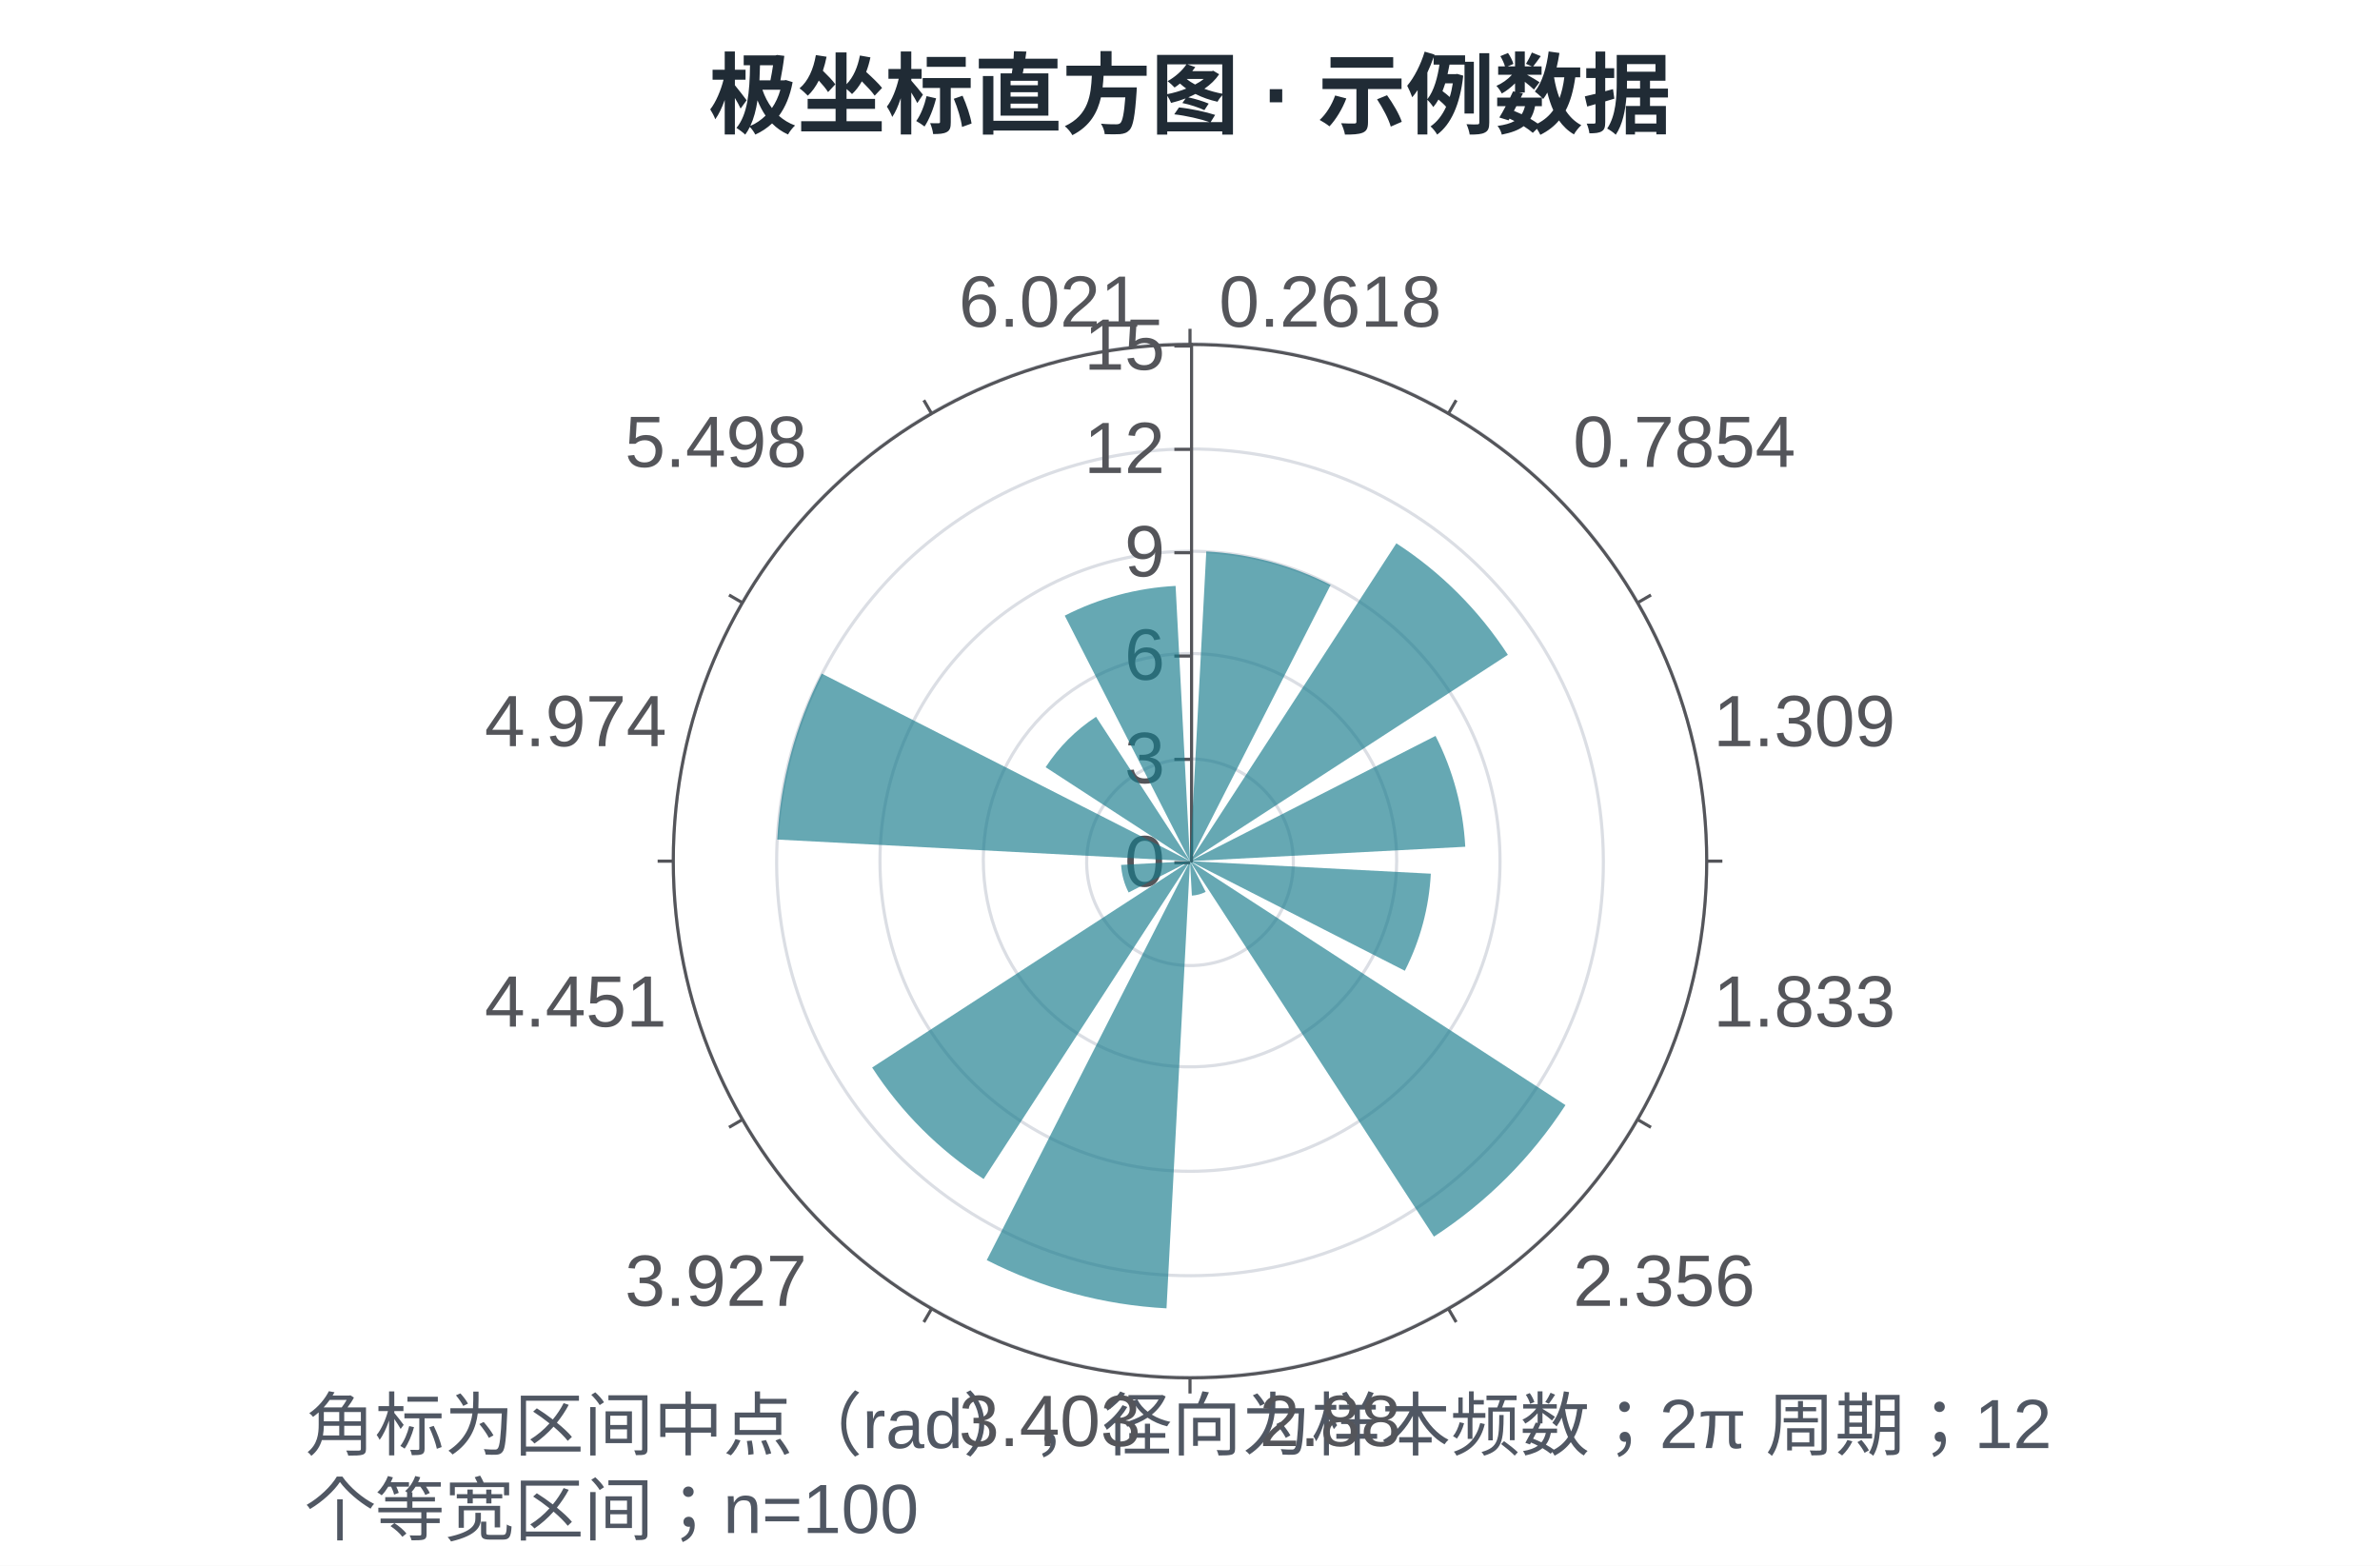
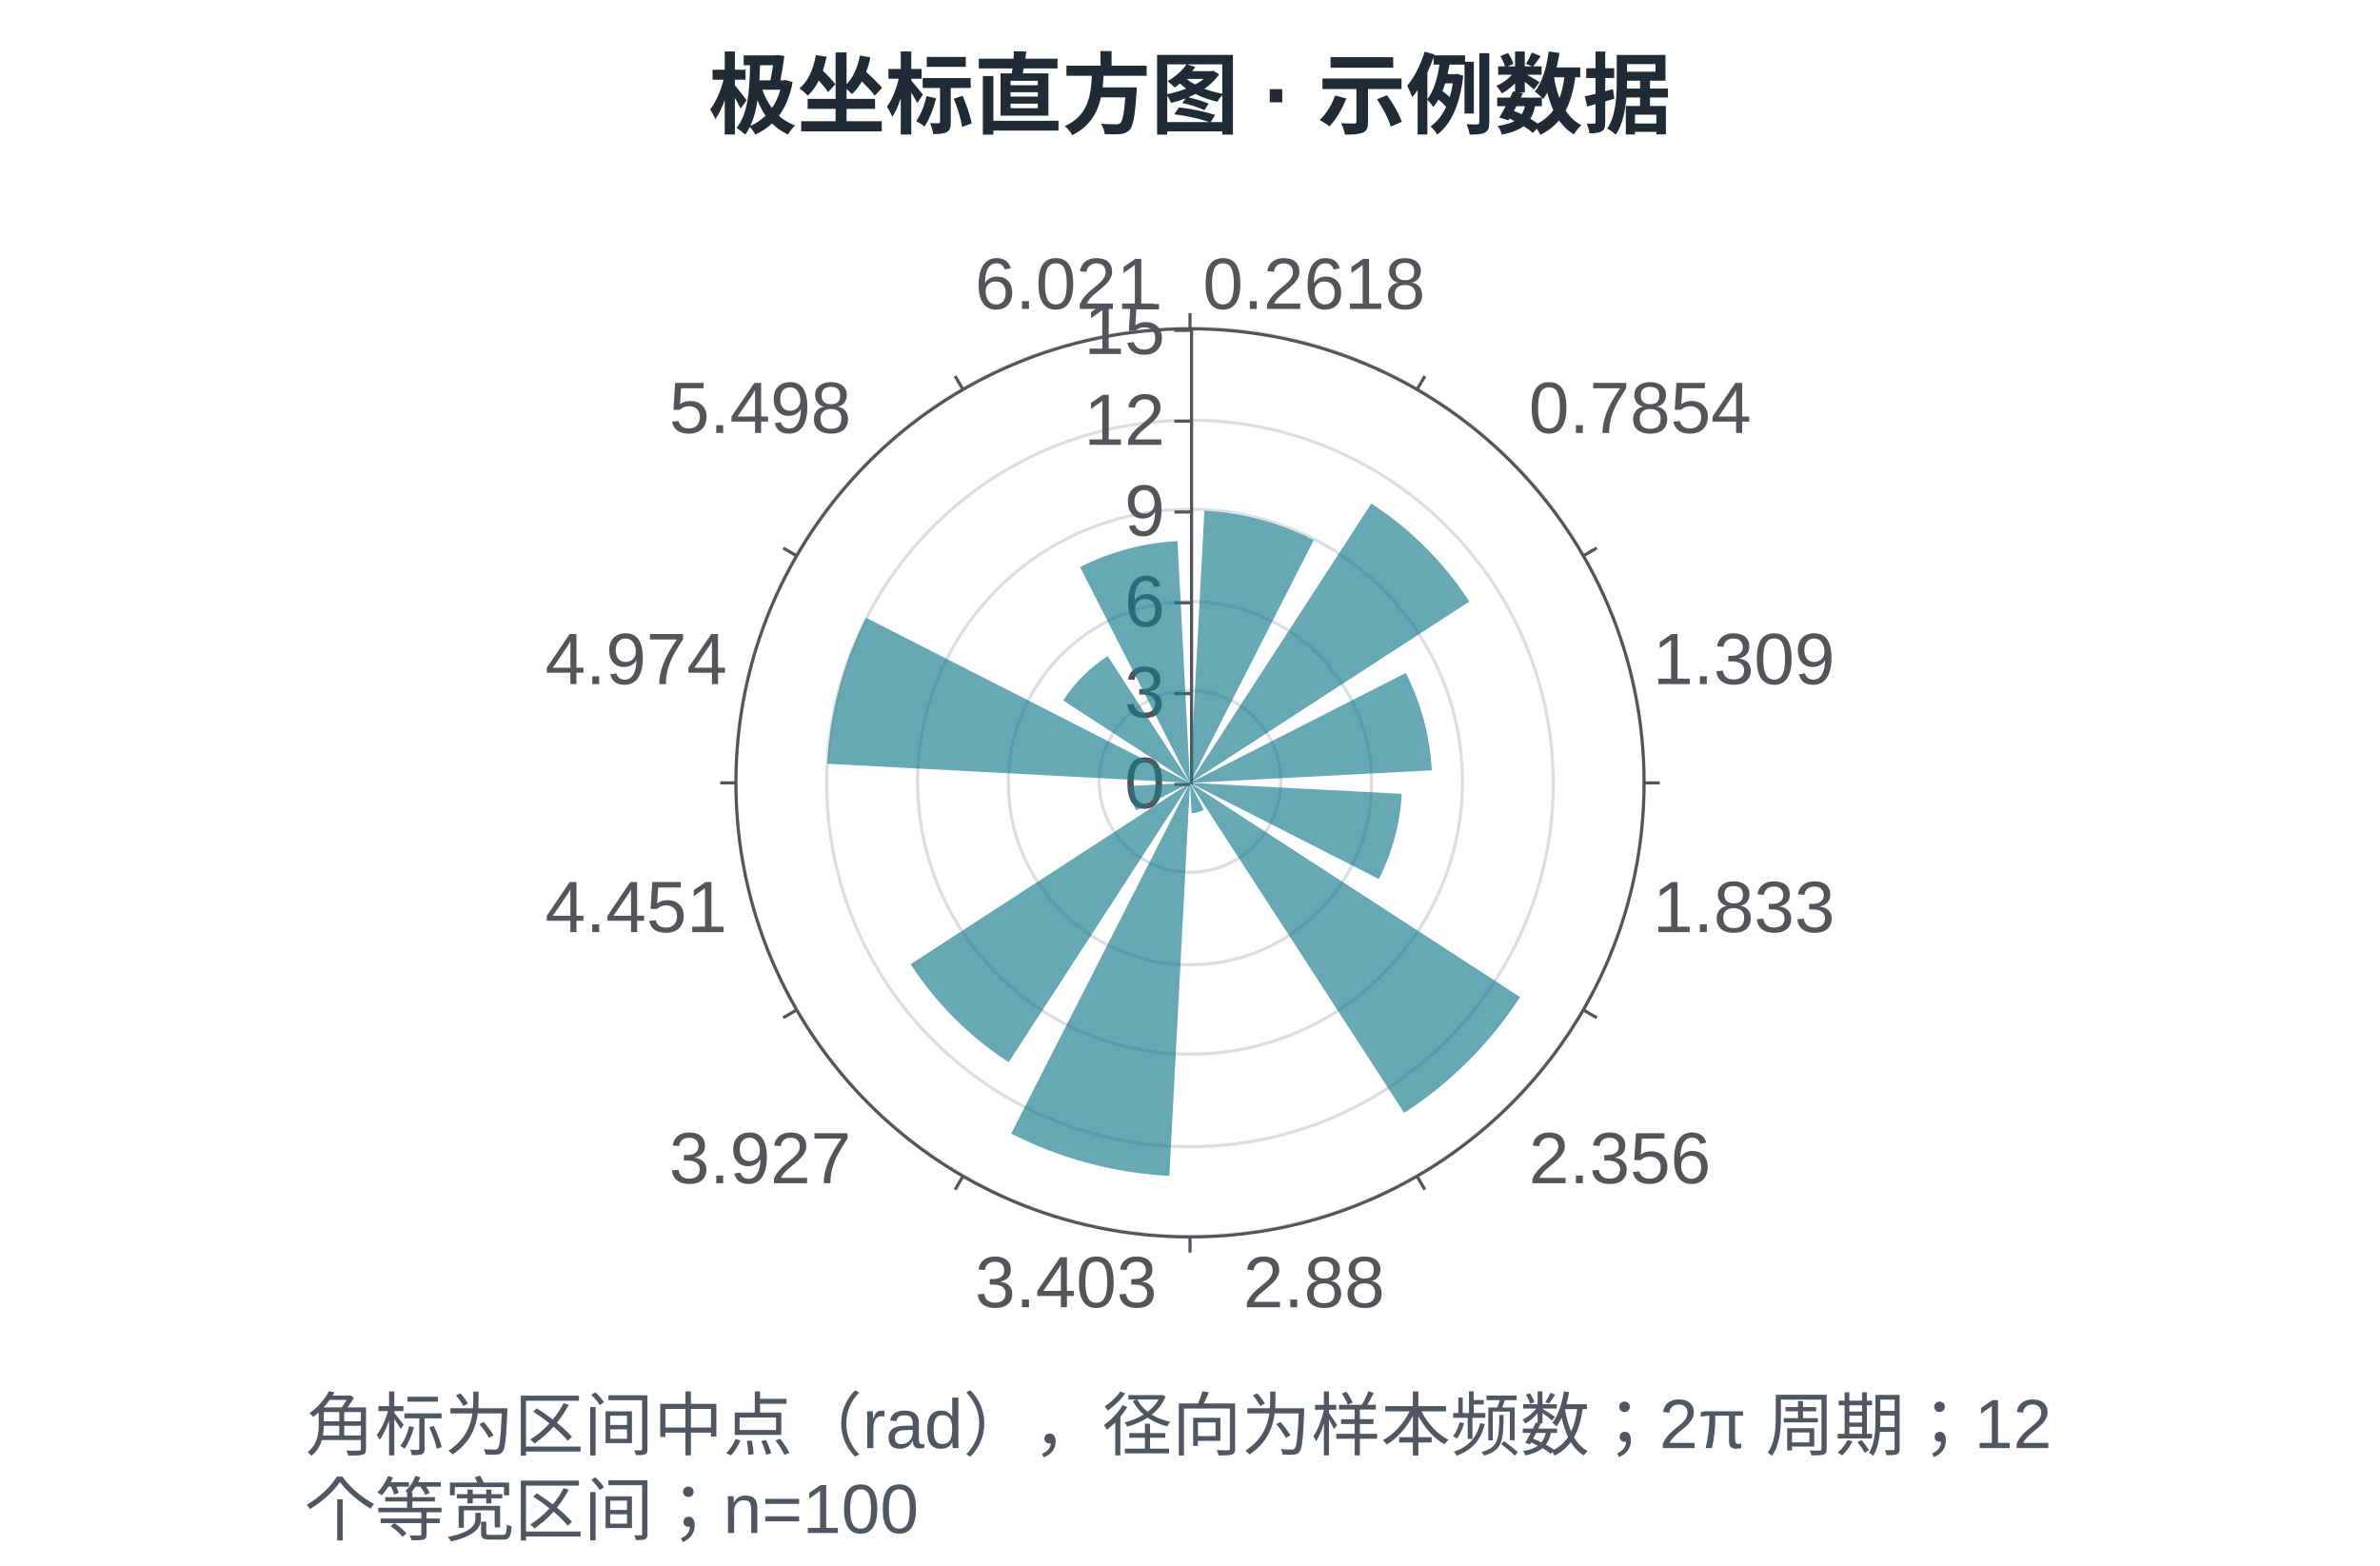
<svg xmlns="http://www.w3.org/2000/svg" width="760" height="500" version="1.1" baseProfile="full" viewBox="0 0 760 500">
  <rect width="760" height="500" x="0" y="0" fill="#fff" />
  <path d="M0 0l565 0l0 54.3l-565 0Z" transform="translate(97.5172 439.7491)" fill="none" pointer-events="visible" class="zr180-cls-3242" />
  <text dominant-baseline="central" text-anchor="start" style="font: 22.234px Arial" xml:space="preserve" y="13.563" transform="translate(97.5172 439.7491)" fill="#505763">角标为区间中点（rad），径向为样本频数；2π 周期；12</text>
  <text dominant-baseline="central" text-anchor="start" style="font: 22.234px Arial" y="40.688" transform="translate(97.5172 439.7491)" fill="#505763">个等宽区间；n=100</text>
-   <path d="M380 275A0 0 0 1 1 380 275A0 0 0 0 1 380 275M413 275A33 33 0 1 1 412.8 271.7A33 33 0 0 1 413 275M446 275A66 66 0 1 1 445.7 268.4A66 66 0 0 1 446 275M479 275A99 99 0 1 1 478.5 265.1A99 99 0 0 1 479 275M512 275A132 132 0 1 1 511.3 261.8A132 132 0 0 1 512 275M545 275A165 165 0 1 1 544.2 258.5A165 165 0 0 1 545 275" fill="none" pointer-events="visible" stroke="#dbdee4" class="zr180-cls-3243" />
-   <text dominant-baseline="central" text-anchor="middle" style="font-size:23.234px;font-family:Arial;" x="424.776" y="96.278" fill="#54555a">0.2618</text>
-   <text dominant-baseline="central" text-anchor="start" style="font-size:23.234px;font-family:Arial;" x="502.329" y="141.054" fill="#54555a">0.7854</text>
-   <text dominant-baseline="central" text-anchor="start" style="font-size:23.234px;font-family:Arial;" x="547.105" y="230.224" fill="#54555a">1.309</text>
-   <text dominant-baseline="central" text-anchor="start" style="font-size:23.234px;font-family:Arial;" x="547.105" y="319.776" fill="#54555a">1.833</text>
-   <text dominant-baseline="central" text-anchor="start" style="font-size:23.234px;font-family:Arial;" x="502.329" y="408.946" fill="#54555a">2.356</text>
-   <text dominant-baseline="central" text-anchor="middle" style="font-size:23.234px;font-family:Arial;" x="424.776" y="453.722" fill="#54555a">2.88</text>
-   <text dominant-baseline="central" text-anchor="middle" style="font-size:23.234px;font-family:Arial;" x="335.224" y="453.722" fill="#54555a">3.403</text>
-   <text dominant-baseline="central" text-anchor="end" style="font-size:23.234px;font-family:Arial;" x="257.671" y="408.946" fill="#54555a">3.927</text>
-   <text dominant-baseline="central" text-anchor="end" style="font-size:23.234px;font-family:Arial;" x="212.895" y="319.776" fill="#54555a">4.451</text>
-   <text dominant-baseline="central" text-anchor="end" style="font-size:23.234px;font-family:Arial;" x="212.895" y="230.224" fill="#54555a">4.974</text>
-   <text dominant-baseline="central" text-anchor="end" style="font-size:23.234px;font-family:Arial;" x="257.671" y="141.054" fill="#54555a">5.498</text>
-   <text dominant-baseline="central" text-anchor="middle" style="font-size:23.234px;font-family:Arial;" x="335.224" y="96.278" fill="#54555a">6.021</text>
-   <path d="M380 105L380 110M465 127.8L462.5 132.1M527.2 190L522.9 192.5M550 275L545 275M527.2 360L522.9 357.5M465 422.2L462.5 417.9M380 445L380 440M295 422.2L297.5 417.9M232.8 360L237.1 357.5M210 275L215 275M232.8 190L237.1 192.5M295 127.8L297.5 132.1" fill="#000" stroke="#54555a" class="zr180-cls-3244" />
-   <path d="M380.5 275L380.5 110" fill="none" pointer-events="visible" stroke="#54555a" stroke-linecap="round" class="zr180-cls-3243" />
-   <circle cx="380" cy="275" r="165" fill="none" pointer-events="visible" stroke="#54555a" class="zr180-cls-3243" />
-   <path d="M380 275.5L375 275.5" fill="none" pointer-events="visible" stroke="#54555a" class="zr180-cls-3243" />
-   <path d="M380 242.5L375 242.5" fill="none" pointer-events="visible" stroke="#54555a" class="zr180-cls-3243" />
-   <path d="M380 209.5L375 209.5" fill="none" pointer-events="visible" stroke="#54555a" class="zr180-cls-3243" />
-   <path d="M380 176.5L375 176.5" fill="none" pointer-events="visible" stroke="#54555a" class="zr180-cls-3243" />
-   <path d="M380 143.5L375 143.5" fill="none" pointer-events="visible" stroke="#54555a" class="zr180-cls-3243" />
-   <path d="M380 110.5L375 110.5" fill="none" pointer-events="visible" stroke="#54555a" class="zr180-cls-3243" />
-   <text dominant-baseline="central" text-anchor="end" style="font-size:23.234px;font-family:Arial;" transform="translate(372 275)" fill="#54555a">0</text>
-   <text dominant-baseline="central" text-anchor="end" style="font-size:23.234px;font-family:Arial;" transform="translate(372 242)" fill="#54555a">3</text>
-   <text dominant-baseline="central" text-anchor="end" style="font-size:23.234px;font-family:Arial;" transform="translate(372 209)" fill="#54555a">6</text>
-   <text dominant-baseline="central" text-anchor="end" style="font-size:23.234px;font-family:Arial;" transform="translate(372 176)" fill="#54555a">9</text>
-   <text dominant-baseline="central" text-anchor="end" style="font-size:23.234px;font-family:Arial;" transform="translate(372 143)" fill="#54555a">12</text>
-   <text dominant-baseline="central" text-anchor="end" style="font-size:23.234px;font-family:Arial;" transform="translate(372 110)" fill="#54555a">15</text>
-   <path d="M385.2 176.1A99 99 0 0 1 424.9 186.8L380 275Z" fill="#147a8b" fill-opacity="0.65" ecmeta_series_index="0" ecmeta_data_index="0" ecmeta_ssr_type="chart" class="zr180-cls-3245" />
-   <path d="M445.9 173.5A121 121 0 0 1 481.5 209.1L380 275Z" fill="#147a8b" fill-opacity="0.65" ecmeta_series_index="0" ecmeta_data_index="1" ecmeta_ssr_type="chart" class="zr180-cls-3245" />
-   <path d="M458.4 235A88 88 0 0 1 467.9 270.4L380 275Z" fill="#147a8b" fill-opacity="0.65" ecmeta_series_index="0" ecmeta_data_index="2" ecmeta_ssr_type="chart" class="zr180-cls-3245" />
-   <path d="M456.9 279A77 77 0 0 1 448.6 310L380 275Z" fill="#147a8b" fill-opacity="0.65" ecmeta_series_index="0" ecmeta_data_index="3" ecmeta_ssr_type="chart" class="zr180-cls-3245" />
-   <path d="M499.9 352.9A143 143 0 0 1 457.9 394.9L380 275Z" fill="#147a8b" fill-opacity="0.65" ecmeta_series_index="0" ecmeta_data_index="4" ecmeta_ssr_type="chart" class="zr180-cls-3245" />
-   <path d="M385 284.8A11 11 0 0 1 380.6 286L380 275Z" fill="#147a8b" fill-opacity="0.65" ecmeta_series_index="0" ecmeta_data_index="5" ecmeta_ssr_type="chart" class="zr180-cls-3245" />
-   <path d="M372.5 417.8A143 143 0 0 1 315.1 402.4L380 275Z" fill="#147a8b" fill-opacity="0.65" ecmeta_series_index="0" ecmeta_data_index="6" ecmeta_ssr_type="chart" class="zr180-cls-3245" />
-   <path d="M314.1 376.5A121 121 0 0 1 278.5 340.9L380 275Z" fill="#147a8b" fill-opacity="0.65" ecmeta_series_index="0" ecmeta_data_index="7" ecmeta_ssr_type="chart" class="zr180-cls-3245" />
-   <path d="M360.4 285A22 22 0 0 1 358 276.2L380 275Z" fill="#147a8b" fill-opacity="0.65" ecmeta_series_index="0" ecmeta_data_index="8" ecmeta_ssr_type="chart" class="zr180-cls-3245" />
-   <path d="M248.2 268.1A132 132 0 0 1 262.4 215.1L380 275Z" fill="#147a8b" fill-opacity="0.65" ecmeta_series_index="0" ecmeta_data_index="9" ecmeta_ssr_type="chart" class="zr180-cls-3245" />
-   <path d="M333.9 245A55 55 0 0 1 350 228.9L380 275Z" fill="#147a8b" fill-opacity="0.65" ecmeta_series_index="0" ecmeta_data_index="10" ecmeta_ssr_type="chart" class="zr180-cls-3245" />
-   <path d="M340 196.6A88 88 0 0 1 375.4 187.1L380 275Z" fill="#147a8b" fill-opacity="0.65" ecmeta_series_index="0" ecmeta_data_index="11" ecmeta_ssr_type="chart" class="zr180-cls-3245" />
+   <path d="M380 250A0 0 0 1 1 380 250A0 0 0 0 1 380 250M409 250A29 29 0 1 1 408.9 247.1A29 29 0 0 1 409 250M438 250A58 58 0 1 1 437.7 244.2A58 58 0 0 1 438 250M467 250A87 87 0 1 1 466.6 241.3A87 87 0 0 1 467 250M496 250A116 116 0 1 1 495.4 238.4A116 116 0 0 1 496 250M525 250A145 145 0 1 1 524.3 235.5A145 145 0 0 1 525 250" fill="none" pointer-events="visible" stroke="#dbdee4" class="zr180-cls-3243" />
+   <text dominant-baseline="central" text-anchor="middle" style="font-size:23.234px;font-family:Arial;" x="419.599" y="90.596" fill="#54555a">0.2618</text>
+   <text dominant-baseline="central" text-anchor="start" style="font-size:23.234px;font-family:Arial;" x="488.187" y="130.196" fill="#54555a">0.7854</text>
+   <text dominant-baseline="central" text-anchor="start" style="font-size:23.234px;font-family:Arial;" x="527.787" y="210.401" fill="#54555a">1.309</text>
+   <text dominant-baseline="central" text-anchor="start" style="font-size:23.234px;font-family:Arial;" x="527.787" y="289.599" fill="#54555a">1.833</text>
+   <text dominant-baseline="central" text-anchor="start" style="font-size:23.234px;font-family:Arial;" x="488.187" y="369.804" fill="#54555a">2.356</text>
+   <text dominant-baseline="central" text-anchor="middle" style="font-size:23.234px;font-family:Arial;" x="419.599" y="409.404" fill="#54555a">2.88</text>
+   <text dominant-baseline="central" text-anchor="middle" style="font-size:23.234px;font-family:Arial;" x="340.401" y="409.404" fill="#54555a">3.403</text>
+   <text dominant-baseline="central" text-anchor="end" style="font-size:23.234px;font-family:Arial;" x="271.813" y="369.804" fill="#54555a">3.927</text>
+   <text dominant-baseline="central" text-anchor="end" style="font-size:23.234px;font-family:Arial;" x="232.213" y="289.599" fill="#54555a">4.451</text>
+   <text dominant-baseline="central" text-anchor="end" style="font-size:23.234px;font-family:Arial;" x="232.213" y="210.401" fill="#54555a">4.974</text>
+   <text dominant-baseline="central" text-anchor="end" style="font-size:23.234px;font-family:Arial;" x="271.813" y="130.196" fill="#54555a">5.498</text>
+   <text dominant-baseline="central" text-anchor="middle" style="font-size:23.234px;font-family:Arial;" x="340.401" y="90.596" fill="#54555a">6.021</text>
+   <path d="M380 100L380 105M455 120.1L452.5 124.4M509.9 175L505.6 177.5M530 250L525 250M509.9 325L505.6 322.5M455 379.9L452.5 375.6M380 400L380 395M305 379.9L307.5 375.6M250.1 325L254.4 322.5M230 250L235 250M250.1 175L254.4 177.5M305 120.1L307.5 124.4" fill="#000" stroke="#54555a" class="zr180-cls-3244" />
+   <path d="M380.5 250L380.5 105" fill="none" pointer-events="visible" stroke="#54555a" stroke-linecap="round" class="zr180-cls-3243" />
+   <circle cx="380" cy="250" r="145" fill="none" pointer-events="visible" stroke="#54555a" class="zr180-cls-3243" />
+   <path d="M380 250.5L375 250.5" fill="none" pointer-events="visible" stroke="#54555a" class="zr180-cls-3243" />
+   <path d="M380 221.5L375 221.5" fill="none" pointer-events="visible" stroke="#54555a" class="zr180-cls-3243" />
+   <path d="M380 192.5L375 192.5" fill="none" pointer-events="visible" stroke="#54555a" class="zr180-cls-3243" />
+   <path d="M380 163.5L375 163.5" fill="none" pointer-events="visible" stroke="#54555a" class="zr180-cls-3243" />
+   <path d="M380 134.5L375 134.5" fill="none" pointer-events="visible" stroke="#54555a" class="zr180-cls-3243" />
+   <path d="M380 105.5L375 105.5" fill="none" pointer-events="visible" stroke="#54555a" class="zr180-cls-3243" />
+   <text dominant-baseline="central" text-anchor="end" style="font-size:23.234px;font-family:Arial;" transform="translate(372 250)" fill="#54555a">0</text>
+   <text dominant-baseline="central" text-anchor="end" style="font-size:23.234px;font-family:Arial;" transform="translate(372 221)" fill="#54555a">3</text>
+   <text dominant-baseline="central" text-anchor="end" style="font-size:23.234px;font-family:Arial;" transform="translate(372 192)" fill="#54555a">6</text>
+   <text dominant-baseline="central" text-anchor="end" style="font-size:23.234px;font-family:Arial;" transform="translate(372 163)" fill="#54555a">9</text>
+   <text dominant-baseline="central" text-anchor="end" style="font-size:23.234px;font-family:Arial;" transform="translate(372 134)" fill="#54555a">12</text>
+   <text dominant-baseline="central" text-anchor="end" style="font-size:23.234px;font-family:Arial;" transform="translate(372 105)" fill="#54555a">15</text>
+   <path d="M384.6 163.1A87 87 0 0 1 419.5 172.5L380 250Z" fill="#147a8b" fill-opacity="0.65" ecmeta_series_index="0" ecmeta_data_index="0" ecmeta_ssr_type="chart" class="zr180-cls-3245" />
+   <path d="M437.9 160.8A106.3 106.3 0 0 1 469.2 192.1L380 250Z" fill="#147a8b" fill-opacity="0.65" ecmeta_series_index="0" ecmeta_data_index="1" ecmeta_ssr_type="chart" class="zr180-cls-3245" />
+   <path d="M448.9 214.9A77.3 77.3 0 0 1 457.2 246L380 250Z" fill="#147a8b" fill-opacity="0.65" ecmeta_series_index="0" ecmeta_data_index="2" ecmeta_ssr_type="chart" class="zr180-cls-3245" />
+   <path d="M447.6 253.5A67.7 67.7 0 0 1 440.3 280.7L380 250Z" fill="#147a8b" fill-opacity="0.65" ecmeta_series_index="0" ecmeta_data_index="3" ecmeta_ssr_type="chart" class="zr180-cls-3245" />
+   <path d="M485.4 318.4A125.7 125.7 0 0 1 448.4 355.4L380 250Z" fill="#147a8b" fill-opacity="0.65" ecmeta_series_index="0" ecmeta_data_index="4" ecmeta_ssr_type="chart" class="zr180-cls-3245" />
+   <path d="M384.4 258.6A9.7 9.7 0 0 1 380.5 259.7L380 250Z" fill="#147a8b" fill-opacity="0.65" ecmeta_series_index="0" ecmeta_data_index="5" ecmeta_ssr_type="chart" class="zr180-cls-3245" />
+   <path d="M373.4 375.5A125.7 125.7 0 0 1 322.9 362L380 250Z" fill="#147a8b" fill-opacity="0.65" ecmeta_series_index="0" ecmeta_data_index="6" ecmeta_ssr_type="chart" class="zr180-cls-3245" />
+   <path d="M322.1 339.2A106.3 106.3 0 0 1 290.8 307.9L380 250Z" fill="#147a8b" fill-opacity="0.65" ecmeta_series_index="0" ecmeta_data_index="7" ecmeta_ssr_type="chart" class="zr180-cls-3245" />
+   <path d="M362.8 258.8A19.3 19.3 0 0 1 360.7 251L380 250Z" fill="#147a8b" fill-opacity="0.65" ecmeta_series_index="0" ecmeta_data_index="8" ecmeta_ssr_type="chart" class="zr180-cls-3245" />
+   <path d="M264.2 243.9A116 116 0 0 1 276.6 197.3L380 250Z" fill="#147a8b" fill-opacity="0.65" ecmeta_series_index="0" ecmeta_data_index="9" ecmeta_ssr_type="chart" class="zr180-cls-3245" />
+   <path d="M339.5 223.7A48.3 48.3 0 0 1 353.7 209.5L380 250Z" fill="#147a8b" fill-opacity="0.65" ecmeta_series_index="0" ecmeta_data_index="10" ecmeta_ssr_type="chart" class="zr180-cls-3245" />
+   <path d="M344.9 181.1A77.3 77.3 0 0 1 376 172.8L380 250Z" fill="#147a8b" fill-opacity="0.65" ecmeta_series_index="0" ecmeta_data_index="11" ecmeta_ssr_type="chart" class="zr180-cls-3245" />
  <path d="M-168.2 -5l336.4 0l0 38.2l-336.4 0Z" transform="translate(380 14)" fill="rgb(0,0,0)" fill-opacity="0" stroke="#3c3c41" stroke-width="0" class="zr180-cls-3243" />
  <text dominant-baseline="central" text-anchor="middle" style="font-size:28.234px;font-family:Arial;font-weight:bold;" xml:space="preserve" y="14.117" transform="translate(380 14)" fill="#202b35">极坐标直方图 · 示例数据</text>
  <style>
.zr180-cls-3242:hover {
cursor:pointer;
}
.zr180-cls-3243:hover {
pointer-events:none;
}
.zr180-cls-3244:hover {
cursor:pointer;
fill:rgba(0,0,0,1);
}
.zr180-cls-3245:hover {
cursor:pointer;
fill:rgba(22,134,152,1);
}



</style>
</svg>
